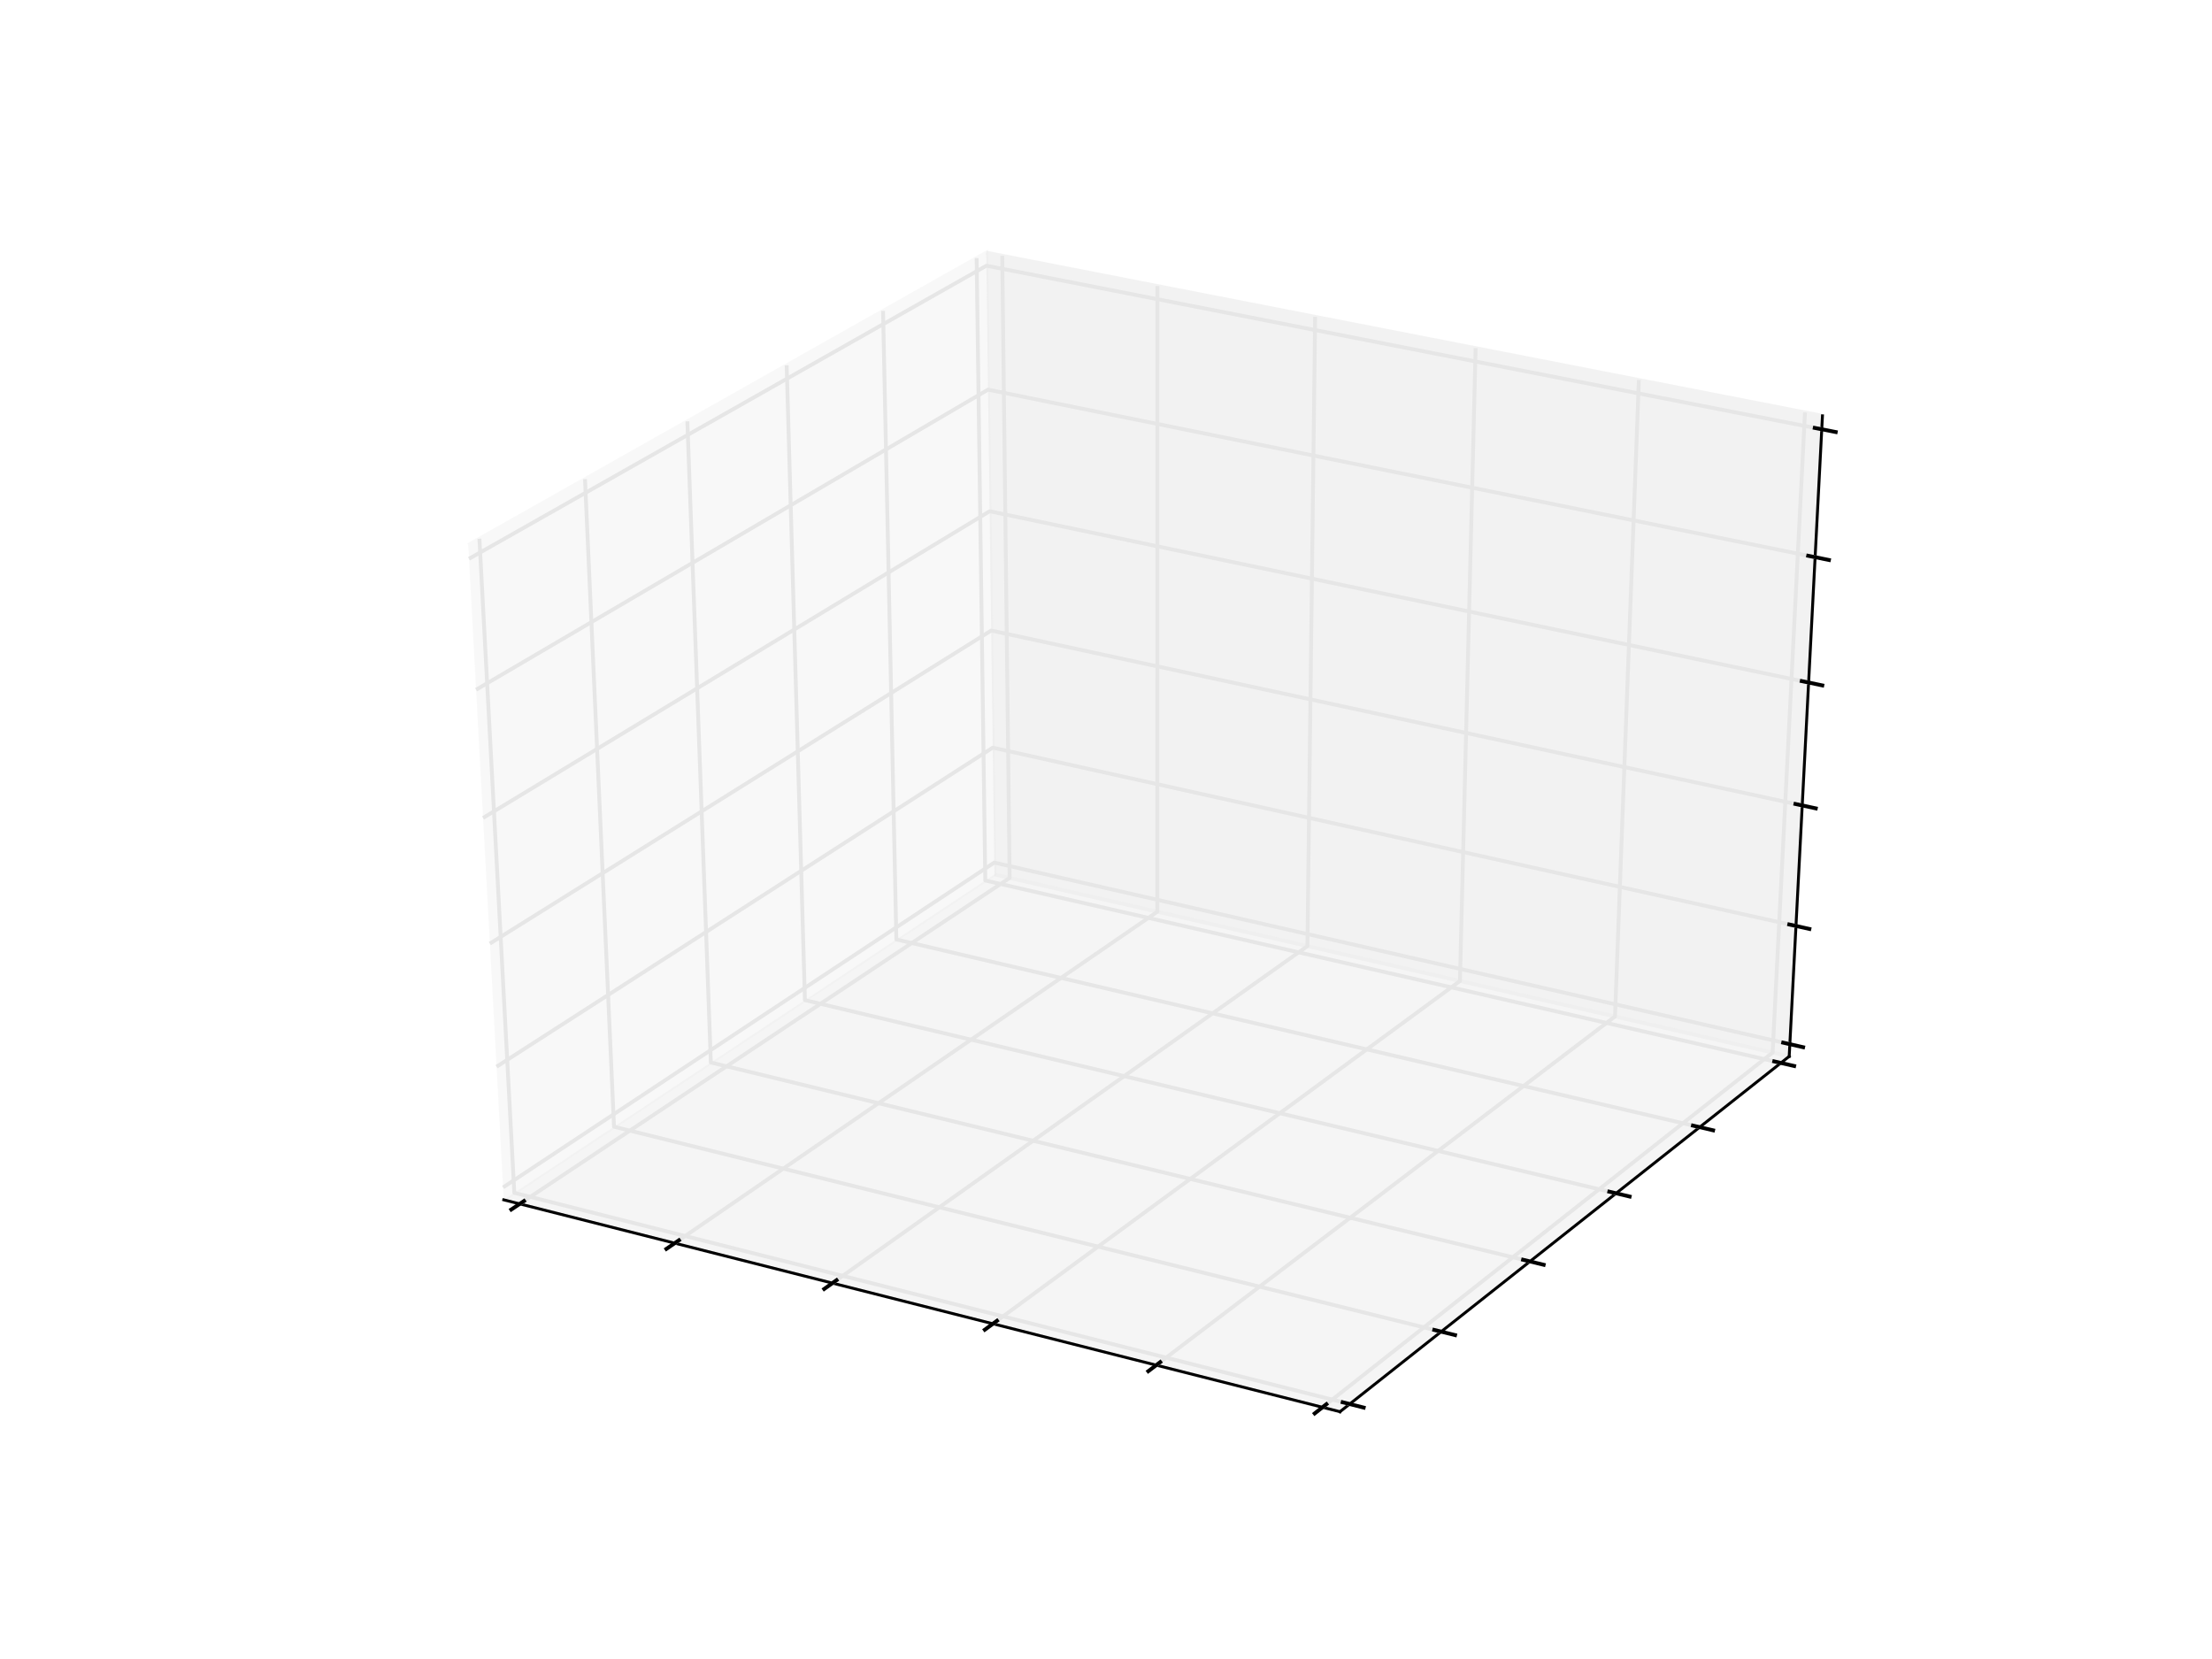
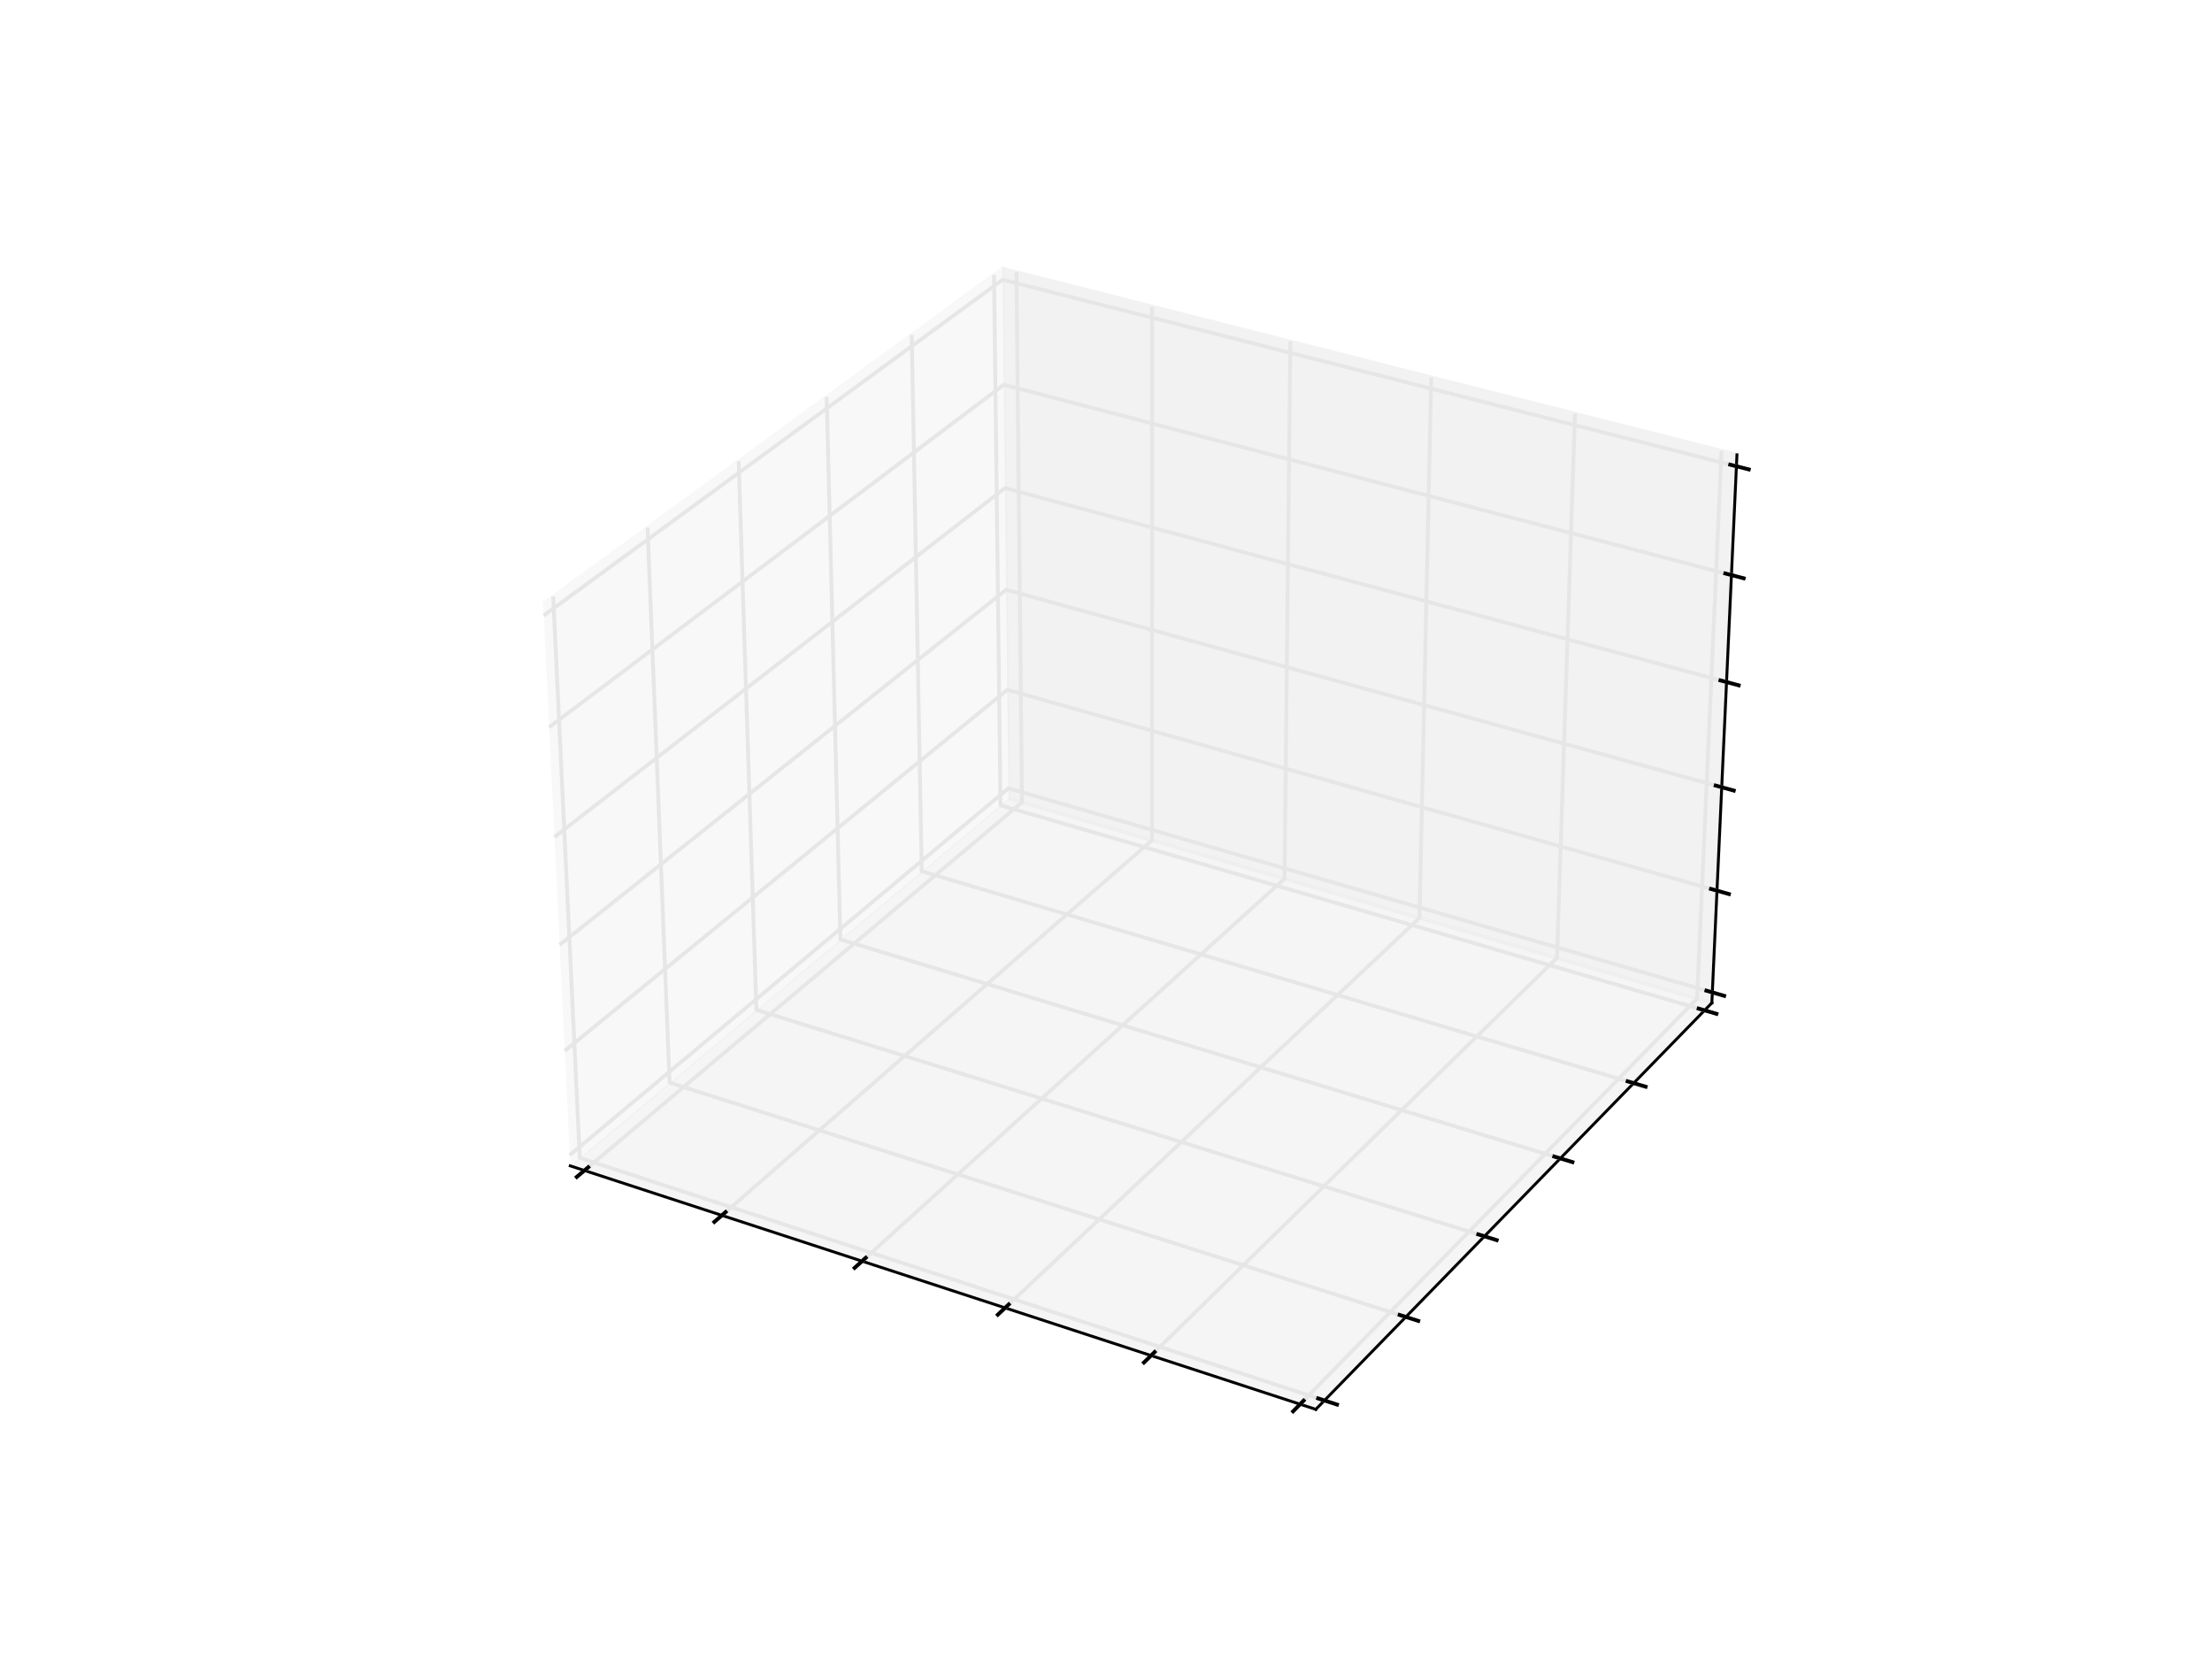
<svg xmlns="http://www.w3.org/2000/svg" height="432pt" version="1.1" viewBox="0 0 576 432" width="576pt">
  <defs>
    <style type="text/css">
*{stroke-linecap:butt;stroke-linejoin:round;}
  </style>
  </defs>
  <g id="figure_1">
    <g id="patch_1">
      <path d="M 0 432  L 576 432  L 576 0  L 0 0  z " style="fill:#ffffff;" />
    </g>
    <g id="patch_2">
      <path d="M 72 388.8  L 518.4 388.8  L 518.4 43.2  L 72 43.2  z " style="fill:#ffffff;" />
    </g>
    <g id="pane3d_1">
      <g id="patch_3">
-         <path d="M 131.177 312.435  L 258.939 227.701  L 256.812 65.79  L 121.927 141.921  " style="fill:#f2f2f2;opacity:0.5;stroke:#f2f2f2;stroke-linejoin:miter;" />
+         <path d="M 148.495 303.586  L 262.624 207.921  L 261.037 69.956  L 141.447 157.227  " style="fill:#f2f2f2;opacity:0.5;stroke:#f2f2f2;stroke-linejoin:miter;" />
      </g>
    </g>
    <g id="pane3d_2">
      <g id="patch_4">
-         <path d="M 258.939 227.701  L 465.902 275.073  L 474.561 108.279  L 256.812 65.79  " style="fill:#e6e6e6;opacity:0.5;stroke:#e6e6e6;stroke-linejoin:miter;" />
+         <path d="M 262.624 207.921  L 445.759 261.152  L 452.294 118.434  L 261.037 69.956  " style="fill:#e6e6e6;opacity:0.5;stroke:#e6e6e6;stroke-linejoin:miter;" />
      </g>
    </g>
    <g id="pane3d_3">
      <g id="patch_5">
-         <path d="M 131.177 312.435  L 348.93 367.606  L 465.902 275.073  L 258.939 227.701  " style="fill:#ececec;opacity:0.5;stroke:#ececec;stroke-linejoin:miter;" />
+         <path d="M 148.495 303.586  L 342.628 366.99  L 445.759 261.152  L 262.624 207.921  " style="fill:#ececec;opacity:0.5;stroke:#ececec;stroke-linejoin:miter;" />
      </g>
    </g>
    <g id="axis3d_1">
      <g id="line2d_1">
-         <path d="M 131.177 312.435  L 348.93 367.606  " style="fill:none;stroke:#000000;stroke-linecap:square;stroke-width:0.75;" />
+         <path d="M 148.495 303.586  L 342.628 366.99  " style="fill:none;stroke:#000000;stroke-linecap:square;stroke-width:0.75;" />
      </g>
      <g id="Line3DCollection_1">
-         <path d="M 135.341 313.49  L 262.91 228.61  L 260.981 66.603  " style="fill:none;stroke:#e6e6e6;" />
-         <path d="M 175.7 323.715  L 301.369 237.413  L 301.376 74.486  " style="fill:none;stroke:#e6e6e6;" />
-         <path d="M 216.764 334.119  L 340.45 246.358  L 342.458 82.502  " style="fill:none;stroke:#e6e6e6;" />
-         <path d="M 258.551 344.707  L 380.17 255.45  L 384.246 90.656  " style="fill:none;stroke:#e6e6e6;" />
-         <path d="M 301.082 355.483  L 420.543 264.691  L 426.757 98.951  " style="fill:none;stroke:#e6e6e6;" />
-         <path d="M 344.375 366.452  L 461.587 274.085  L 470.012 107.391  " style="fill:none;stroke:#e6e6e6;" />
+         <path d="M 152.182 304.79  L 266.117 208.937  L 264.678 70.879  " style="fill:none;stroke:#e6e6e6;" />
+         <path d="M 187.967 316.478  L 299.99 218.782  L 299.996 79.831  " style="fill:none;stroke:#e6e6e6;" />
+         <path d="M 224.472 328.4  L 334.49 228.81  L 335.994 88.955  " style="fill:none;stroke:#e6e6e6;" />
+         <path d="M 261.721 340.566  L 369.632 239.025  L 372.693 98.257  " style="fill:none;stroke:#e6e6e6;" />
+         <path d="M 299.735 352.981  L 405.435 249.431  L 410.113 107.742  " style="fill:none;stroke:#e6e6e6;" />
+         <path d="M 338.539 365.654  L 441.919 260.035  L 448.276 117.415  " style="fill:none;stroke:#e6e6e6;" />
      </g>
      <g id="xtick_1">
        <g id="line2d_2">
-           <path d="M 136.44 312.758  L 133.139 314.955  " style="fill:none;stroke:#000000;stroke-linecap:square;" />
+           <path d="M 153.174 303.956  L 150.194 306.463  " style="fill:none;stroke:#000000;stroke-linecap:square;" />
        </g>
      </g>
      <g id="xtick_2">
        <g id="line2d_3">
-           <path d="M 176.783 322.971  L 173.529 325.206  " style="fill:none;stroke:#000000;stroke-linecap:square;" />
+           <path d="M 188.943 315.626  L 186.01 318.184  " style="fill:none;stroke:#000000;stroke-linecap:square;" />
        </g>
      </g>
      <g id="xtick_3">
        <g id="line2d_4">
-           <path d="M 217.83 333.363  L 214.626 335.636  " style="fill:none;stroke:#000000;stroke-linecap:square;" />
+           <path d="M 225.432 327.532  L 222.549 330.141  " style="fill:none;stroke:#000000;stroke-linecap:square;" />
        </g>
      </g>
      <g id="xtick_4">
        <g id="line2d_5">
-           <path d="M 259.601 343.937  L 256.448 346.251  " style="fill:none;stroke:#000000;stroke-linecap:square;" />
+           <path d="M 262.663 339.679  L 259.833 342.342  " style="fill:none;stroke:#000000;stroke-linecap:square;" />
        </g>
      </g>
      <g id="xtick_5">
        <g id="line2d_6">
-           <path d="M 302.113 354.699  L 299.014 357.054  " style="fill:none;stroke:#000000;stroke-linecap:square;" />
+           <path d="M 300.659 352.077  L 297.884 354.794  " style="fill:none;stroke:#000000;stroke-linecap:square;" />
        </g>
      </g>
      <g id="xtick_6">
        <g id="line2d_7">
-           <path d="M 345.388 365.654  L 342.345 368.052  " style="fill:none;stroke:#000000;stroke-linecap:square;" />
+           <path d="M 339.443 364.731  L 336.727 367.505  " style="fill:none;stroke:#000000;stroke-linecap:square;" />
        </g>
      </g>
    </g>
    <g id="axis3d_2">
      <g id="line2d_8">
-         <path d="M 465.902 275.073  L 348.93 367.606  " style="fill:none;stroke:#000000;stroke-linecap:square;stroke-width:0.75;" />
+         <path d="M 445.759 261.152  L 342.628 366.99  " style="fill:none;stroke:#000000;stroke-linecap:square;stroke-width:0.75;" />
      </g>
      <g id="Line3DCollection_2">
-         <path d="M 124.84 140.277  L 133.926 310.612  L 351.455 365.609  " style="fill:none;stroke:#e6e6e6;" />
-         <path d="M 152.33 124.761  L 159.888 293.393  L 375.284 346.758  " style="fill:none;stroke:#e6e6e6;" />
-         <path d="M 178.986 109.716  L 185.102 276.671  L 398.396 328.475  " style="fill:none;stroke:#e6e6e6;" />
-         <path d="M 204.846 95.12  L 209.599 260.424  L 420.821 310.734  " style="fill:none;stroke:#e6e6e6;" />
-         <path d="M 229.944 80.955  L 233.41 244.632  L 442.592 293.513  " style="fill:none;stroke:#e6e6e6;" />
-         <path d="M 254.314 67.2  L 256.564 229.276  L 463.734 276.787  " style="fill:none;stroke:#e6e6e6;" />
+         <path d="M 144.057 155.323  L 150.976 301.506  L 344.879 364.679  " style="fill:none;stroke:#e6e6e6;" />
+         <path d="M 168.625 137.394  L 174.355 281.91  L 366.076 342.926  " style="fill:none;stroke:#e6e6e6;" />
+         <path d="M 192.346 120.084  L 196.963 262.959  L 386.537 321.928  " style="fill:none;stroke:#e6e6e6;" />
+         <path d="M 215.263 103.36  L 218.838 244.624  L 406.3 301.646  " style="fill:none;stroke:#e6e6e6;" />
+         <path d="M 237.417 87.193  L 240.014 226.874  L 425.4 282.045  " style="fill:none;stroke:#e6e6e6;" />
+         <path d="M 258.845 71.555  L 260.524 209.681  L 443.87 263.09  " style="fill:none;stroke:#e6e6e6;" />
      </g>
      <g id="xtick_7">
        <g id="line2d_9">
-           <path d="M 349.634 365.149  L 355.1 366.531  " style="fill:none;stroke:#000000;stroke-linecap:square;" />
+           <path d="M 343.245 364.146  L 348.152 365.745  " style="fill:none;stroke:#000000;stroke-linecap:square;" />
        </g>
      </g>
      <g id="xtick_8">
        <g id="line2d_10">
-           <path d="M 373.482 346.312  L 378.891 347.652  " style="fill:none;stroke:#000000;stroke-linecap:square;" />
+           <path d="M 364.461 342.412  L 369.309 343.955  " style="fill:none;stroke:#000000;stroke-linecap:square;" />
        </g>
      </g>
      <g id="xtick_9">
        <g id="line2d_11">
-           <path d="M 396.613 328.042  L 401.965 329.342  " style="fill:none;stroke:#000000;stroke-linecap:square;" />
+           <path d="M 384.942 321.432  L 389.731 322.922  " style="fill:none;stroke:#000000;stroke-linecap:square;" />
        </g>
      </g>
      <g id="xtick_10">
        <g id="line2d_12">
-           <path d="M 419.057 310.314  L 424.354 311.576  " style="fill:none;stroke:#000000;stroke-linecap:square;" />
+           <path d="M 404.724 301.167  L 409.456 302.606  " style="fill:none;stroke:#000000;stroke-linecap:square;" />
        </g>
      </g>
      <g id="xtick_11">
        <g id="line2d_13">
-           <path d="M 440.845 293.105  L 446.088 294.33  " style="fill:none;stroke:#000000;stroke-linecap:square;" />
+           <path d="M 423.843 281.582  L 428.518 282.973  " style="fill:none;stroke:#000000;stroke-linecap:square;" />
        </g>
      </g>
      <g id="xtick_12">
        <g id="line2d_14">
-           <path d="M 462.006 276.391  L 467.195 277.581  " style="fill:none;stroke:#000000;stroke-linecap:square;" />
+           <path d="M 442.331 262.642  L 446.951 263.988  " style="fill:none;stroke:#000000;stroke-linecap:square;" />
        </g>
      </g>
    </g>
    <g id="axis3d_3">
      <g id="line2d_15">
-         <path d="M 465.902 275.073  L 474.561 108.279  " style="fill:none;stroke:#000000;stroke-linecap:square;stroke-width:0.75;" />
+         <path d="M 445.759 261.152  L 452.294 118.434  " style="fill:none;stroke:#000000;stroke-linecap:square;stroke-width:0.75;" />
      </g>
      <g id="Line3DCollection_3">
-         <path d="M 466.066 271.9  L 258.899 224.615  L 131.002 309.197  " style="fill:none;stroke:#e6e6e6;" />
-         <path d="M 467.664 241.119  L 258.505 194.685  L 129.297 277.772  " style="fill:none;stroke:#e6e6e6;" />
-         <path d="M 469.294 209.736  L 258.105 164.193  L 127.557 245.71  " style="fill:none;stroke:#e6e6e6;" />
-         <path d="M 470.955 177.732  L 257.697 133.124  L 125.782 212.994  " style="fill:none;stroke:#e6e6e6;" />
-         <path d="M 472.65 145.088  L 257.281 101.461  L 123.971 179.602  " style="fill:none;stroke:#e6e6e6;" />
-         <path d="M 474.379 111.786  L 256.857 69.188  L 122.121 145.513  " style="fill:none;stroke:#e6e6e6;" />
+         <path d="M 445.884 258.417  L 262.593 205.273  L 148.36 300.787  " style="fill:none;stroke:#e6e6e6;" />
+         <path d="M 447.097 231.927  L 262.298 179.623  L 147.054 273.656  " style="fill:none;stroke:#e6e6e6;" />
+         <path d="M 448.331 204.993  L 261.999 153.563  L 145.725 246.054  " style="fill:none;stroke:#e6e6e6;" />
+         <path d="M 449.585 177.604  L 261.694 127.085  L 144.372 217.967  " style="fill:none;stroke:#e6e6e6;" />
+         <path d="M 450.86 149.748  L 261.385 100.177  L 142.996 189.383  " style="fill:none;stroke:#e6e6e6;" />
+         <path d="M 452.158 121.414  L 261.07 72.83  L 141.594 160.288  " style="fill:none;stroke:#e6e6e6;" />
      </g>
      <g id="xtick_13">
        <g id="line2d_16">
-           <path d="M 464.338 271.506  L 469.527 272.69  " style="fill:none;stroke:#000000;stroke-linecap:square;" />
+           <path d="M 444.346 257.971  L 448.965 259.31  " style="fill:none;stroke:#000000;stroke-linecap:square;" />
        </g>
      </g>
      <g id="xtick_14">
        <g id="line2d_17">
-           <path d="M 465.919 240.732  L 471.16 241.895  " style="fill:none;stroke:#000000;stroke-linecap:square;" />
+           <path d="M 445.546 231.488  L 450.204 232.807  " style="fill:none;stroke:#000000;stroke-linecap:square;" />
        </g>
      </g>
      <g id="xtick_15">
        <g id="line2d_18">
-           <path d="M 467.53 209.355  L 472.824 210.497  " style="fill:none;stroke:#000000;stroke-linecap:square;" />
+           <path d="M 446.765 204.561  L 451.465 205.858  " style="fill:none;stroke:#000000;stroke-linecap:square;" />
        </g>
      </g>
      <g id="xtick_16">
        <g id="line2d_19">
-           <path d="M 469.174 177.359  L 474.522 178.478  " style="fill:none;stroke:#000000;stroke-linecap:square;" />
+           <path d="M 448.006 177.179  L 452.746 178.454  " style="fill:none;stroke:#000000;stroke-linecap:square;" />
        </g>
      </g>
      <g id="xtick_17">
        <g id="line2d_20">
-           <path d="M 470.85 144.724  L 476.253 145.818  " style="fill:none;stroke:#000000;stroke-linecap:square;" />
+           <path d="M 449.268 149.331  L 454.05 150.583  " style="fill:none;stroke:#000000;stroke-linecap:square;" />
        </g>
      </g>
      <g id="xtick_18">
        <g id="line2d_21">
-           <path d="M 472.56 111.43  L 478.02 112.5  " style="fill:none;stroke:#000000;stroke-linecap:square;" />
+           <path d="M 450.551 121.005  L 455.376 122.232  " style="fill:none;stroke:#000000;stroke-linecap:square;" />
        </g>
      </g>
    </g>
    <g id="axes_1">
      <g id="Line3DCollection_4" />
    </g>
  </g>
</svg>
